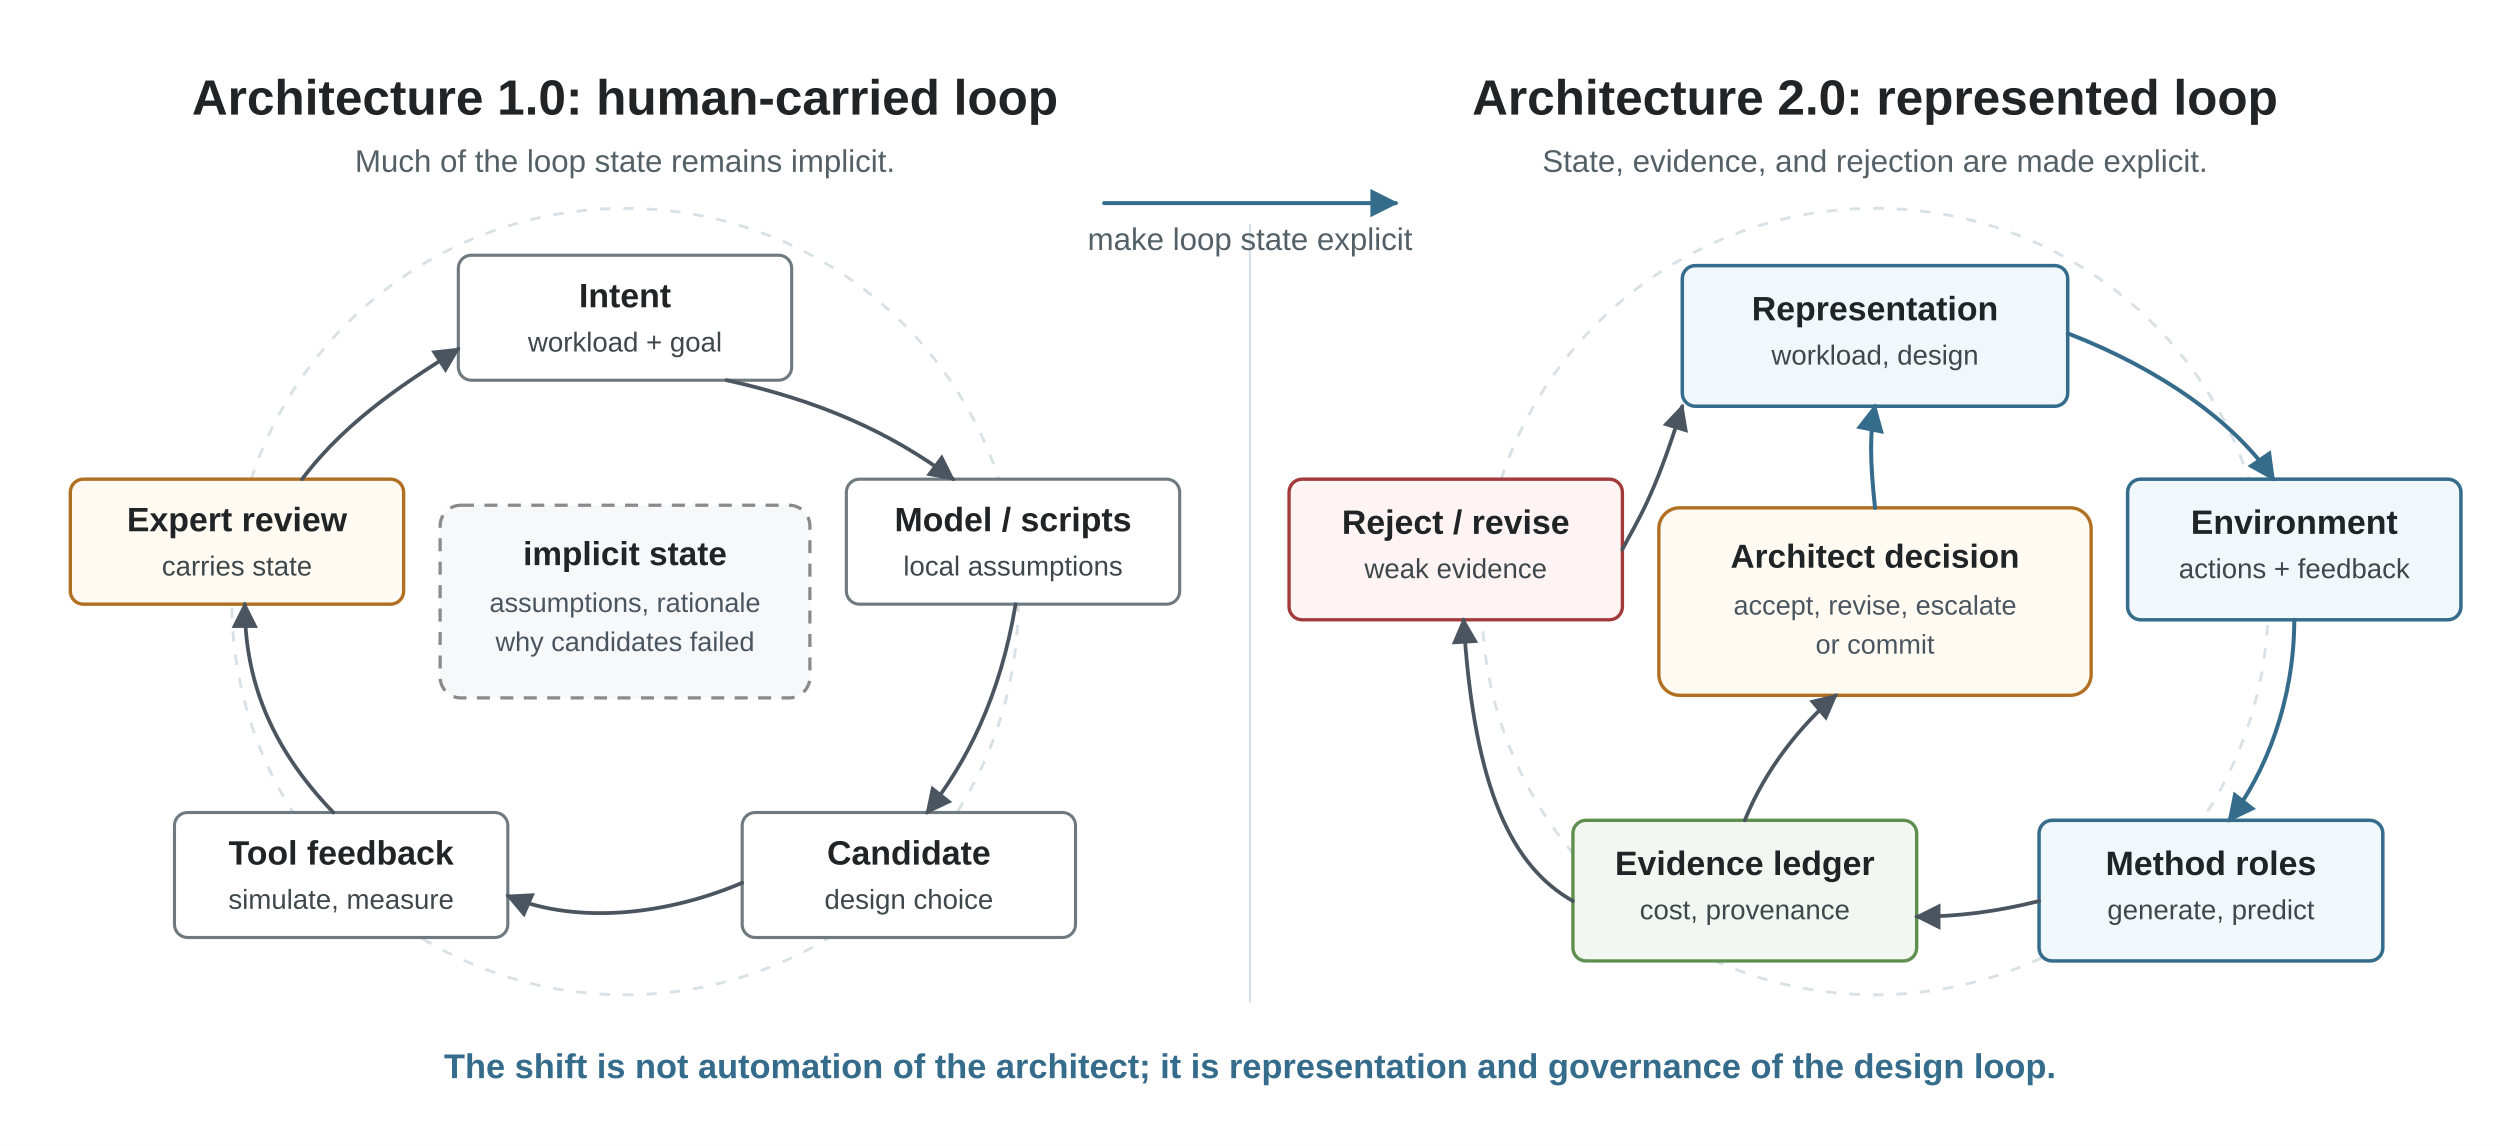
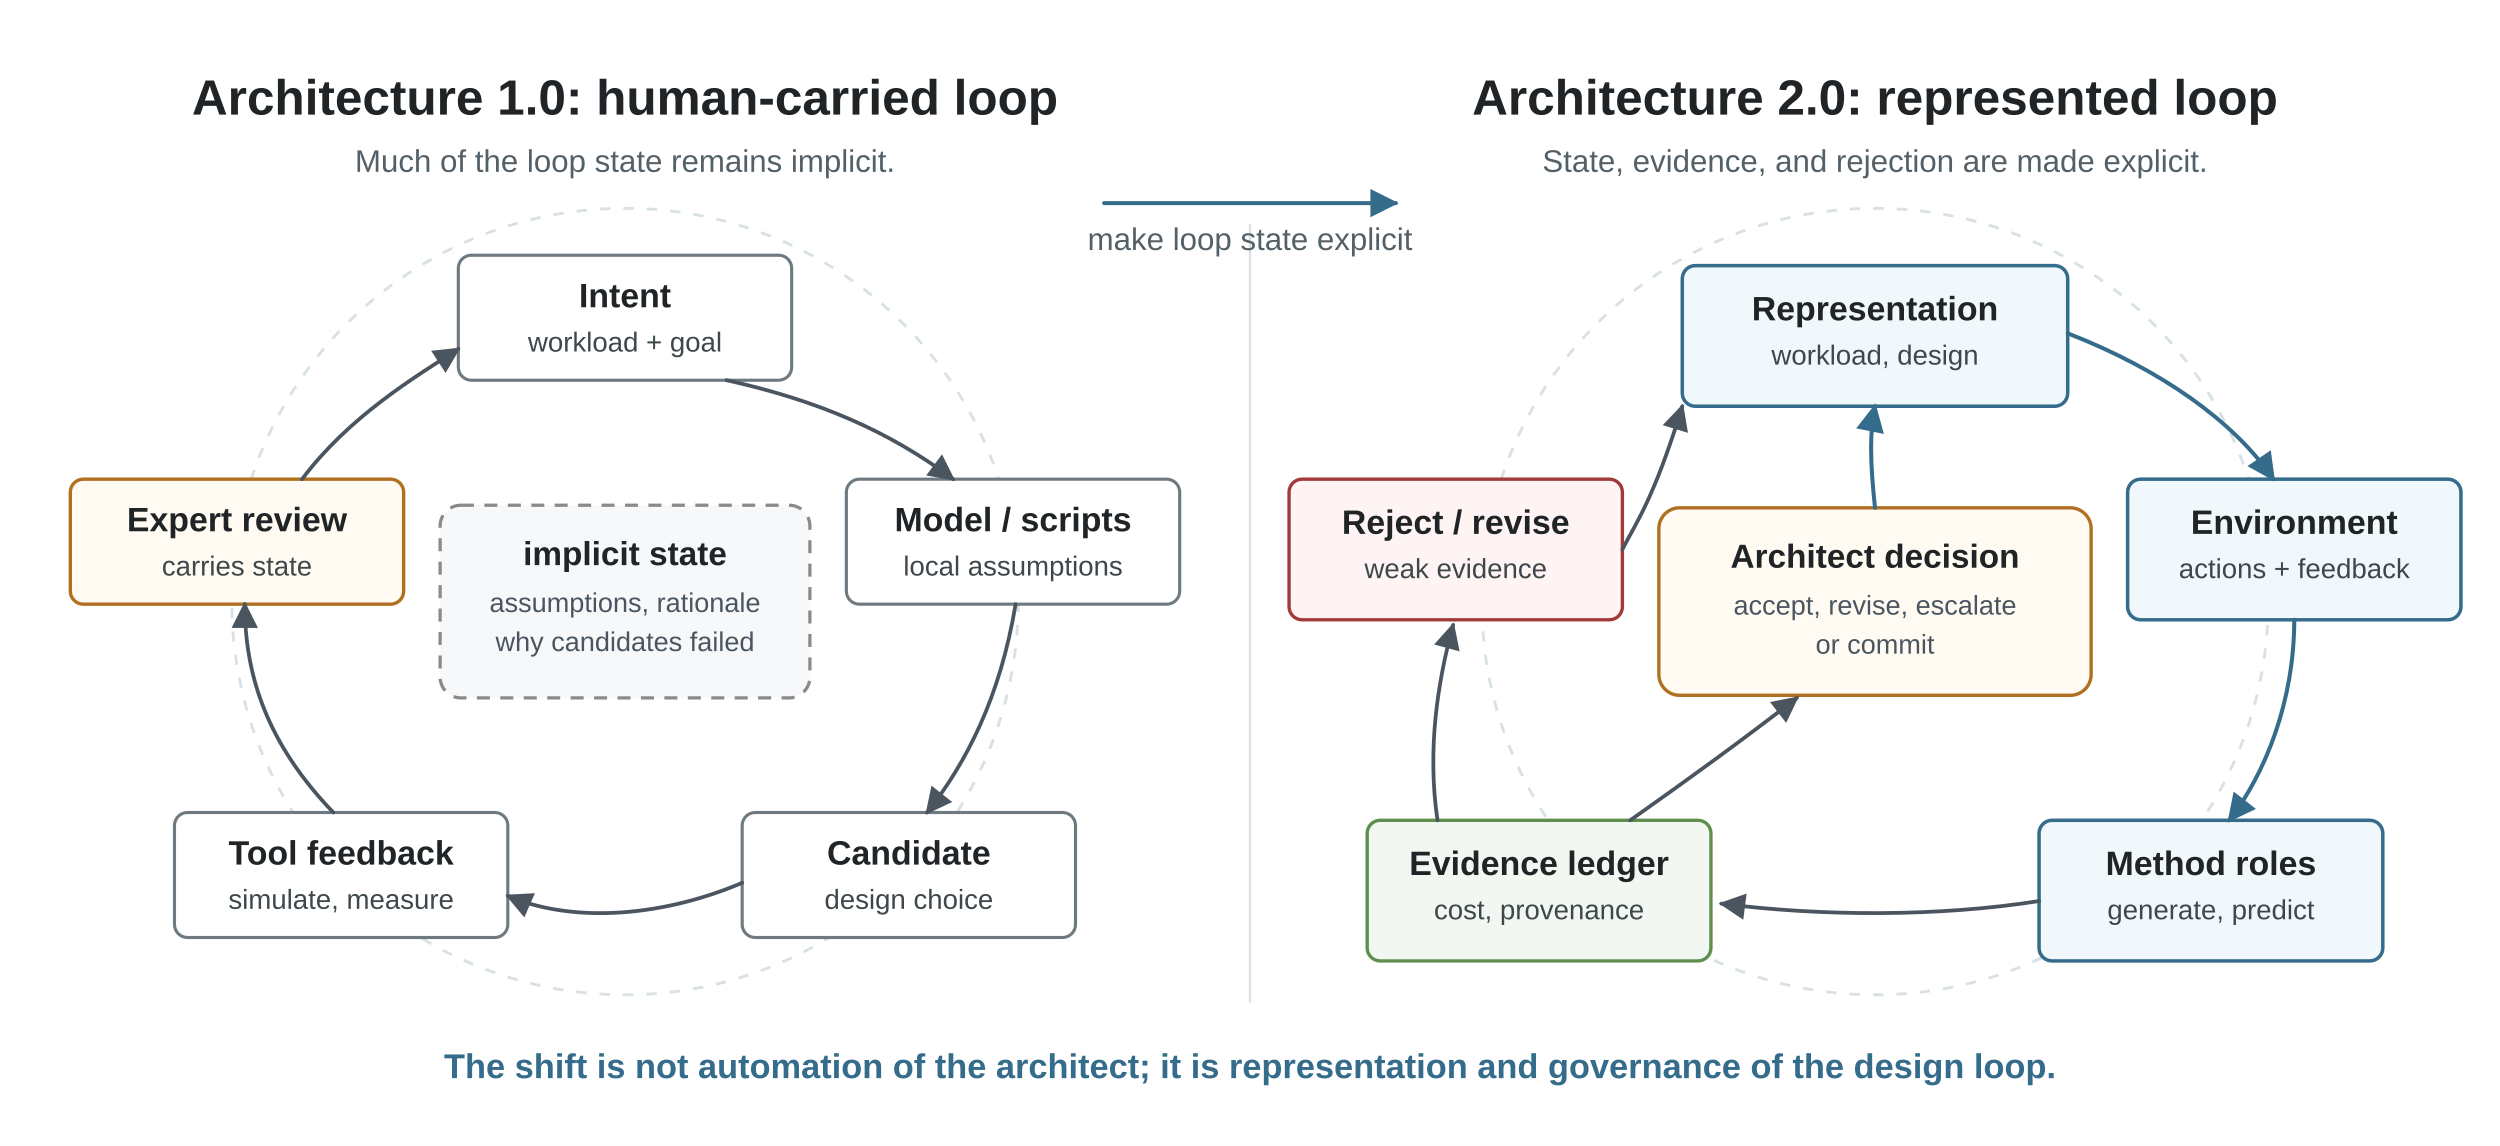
<svg xmlns="http://www.w3.org/2000/svg" viewBox="0 0 960 440" role="img">
  <defs>
    <marker id="arrow" viewBox="0 0 10 10" refX="9" refY="5" markerWidth="7" markerHeight="7" orient="auto">
      <path d="M 0 0 L 10 5 L 0 10 z" fill="#4A5560" />
    </marker>
    <marker id="arrow-blue" viewBox="0 0 10 10" refX="9" refY="5" markerWidth="7" markerHeight="7" orient="auto">
      <path d="M 0 0 L 10 5 L 0 10 z" fill="#356C8C" />
    </marker>
    <style>
      .font { font-family: Arial, Helvetica, sans-serif; }
      .title { font-size: 19px; font-weight: 700; fill: #202426; }
      .subtitle { font-size: 12px; fill: #536067; }
      .node-label { font-size: 13px; font-weight: 700; fill: #202426; }
      .node-body { font-size: 10.6px; fill: #3E474B; }
      .center-label { font-size: 12.8px; font-weight: 700; fill: #202426; }
      .center-body { font-size: 10.4px; fill: #4A5560; }
      .takeaway { font-size: 13.2px; font-weight: 700; fill: #356C8C; }
      .divider { stroke: #D8E1E5; stroke-width: 0.9; }
      .edge { stroke: #4A5560; stroke-width: 1.45; fill: none; stroke-linecap: round; stroke-linejoin: round; marker-end: url(#arrow); }
      .edge-blue { stroke: #356C8C; stroke-width: 1.55; fill: none; stroke-linecap: round; stroke-linejoin: round; marker-end: url(#arrow-blue); }
      .node { fill: #FFFFFF; stroke: #6E7A80; stroke-width: 1.2; }
      .state { fill: #F1F8FC; stroke: #356C8C; stroke-width: 1.35; }
      .evidence { fill: #F2F8F1; stroke: #5F8F4E; stroke-width: 1.3; }
      .human { fill: #FFFBF2; stroke: #B07021; stroke-width: 1.3; }
      .reject { fill: #FFF4F4; stroke: #A33A3A; stroke-width: 1.3; }
      .implicit { fill: #F7F8FA; stroke: #8A8A8A; stroke-width: 1.25; stroke-dasharray: 5 4; }
      .ghost-loop { stroke: #D8E1E5; stroke-width: 1.1; fill: none; stroke-dasharray: 4 5; }
    </style>
  </defs>
  <rect width="960" height="440" fill="#FFFFFF" />
  <g class="font">
    <text class="title" x="240" y="44" text-anchor="middle">Architecture 1.0: human-carried loop</text>
    <text class="subtitle" x="240" y="66" text-anchor="middle">Much of the loop state remains implicit.</text>
    <text class="title" x="720" y="44" text-anchor="middle">Architecture 2.0: represented loop</text>
    <text class="subtitle" x="720" y="66" text-anchor="middle">State, evidence, and rejection are made explicit.</text>
    <line class="divider" x1="480" y1="86" x2="480" y2="385" />
    <circle class="ghost-loop" cx="240" cy="231" r="151" />
    <rect class="node" x="176" y="98" width="128" height="48" rx="5" />
    <text class="node-label" x="240" y="118" text-anchor="middle">Intent</text>
    <text class="node-body" x="240" y="135" text-anchor="middle">workload + goal</text>
    <rect class="node" x="325" y="184" width="128" height="48" rx="5" />
    <text class="node-label" x="389" y="204" text-anchor="middle">Model / scripts</text>
    <text class="node-body" x="389" y="221" text-anchor="middle">local assumptions</text>
    <rect class="node" x="285" y="312" width="128" height="48" rx="5" />
    <text class="node-label" x="349" y="332" text-anchor="middle">Candidate</text>
    <text class="node-body" x="349" y="349" text-anchor="middle">design choice</text>
    <rect class="node" x="67" y="312" width="128" height="48" rx="5" />
    <text class="node-label" x="131" y="332" text-anchor="middle">Tool feedback</text>
    <text class="node-body" x="131" y="349" text-anchor="middle">simulate, measure</text>
    <rect class="human" x="27" y="184" width="128" height="48" rx="5" />
    <text class="node-label" x="91" y="204" text-anchor="middle">Expert review</text>
    <text class="node-body" x="91" y="221" text-anchor="middle">carries state</text>
    <rect class="implicit" x="169" y="194" width="142" height="74" rx="8" />
    <text class="center-label" x="240" y="217" text-anchor="middle">implicit state</text>
    <text class="center-body" x="240" y="235" text-anchor="middle">assumptions, rationale</text>
    <text class="center-body" x="240" y="250" text-anchor="middle">why candidates failed</text>
    <path class="edge" d="M 279 146 C 315 154 342 166 366 184" />
    <path class="edge" d="M 390 232 C 384 268 371 293 356 312" />
    <path class="edge" d="M 285 339 C 252 353 218 354 195 344" />
    <path class="edge" d="M 128 312 C 103 286 94 260 94 232" />
    <path class="edge" d="M 116 184 C 134 160 159 145 176 134" />
    <path class="edge-blue" d="M 424 78 L 536 78" />
    <text class="subtitle" x="480" y="96" text-anchor="middle">make loop state explicit</text>
    <circle class="ghost-loop" cx="720" cy="231" r="151" />
    <rect class="state" x="646" y="102" width="148" height="54" rx="5" />
    <text class="node-label" x="720" y="123" text-anchor="middle">Representation</text>
    <text class="node-body" x="720" y="140" text-anchor="middle">workload, design</text>
    <rect class="state" x="817" y="184" width="128" height="54" rx="5" />
    <text class="node-label" x="881" y="205" text-anchor="middle">Environment</text>
    <text class="node-body" x="881" y="222" text-anchor="middle">actions + feedback</text>
    <rect class="state" x="783" y="315" width="132" height="54" rx="5" />
    <text class="node-label" x="849" y="336" text-anchor="middle">Method roles</text>
    <text class="node-body" x="849" y="353" text-anchor="middle">generate, predict</text>
-     <rect class="evidence" x="604" y="315" width="132" height="54" rx="5" />
-     <text class="node-label" x="670" y="336" text-anchor="middle">Evidence ledger</text>
-     <text class="node-body" x="670" y="353" text-anchor="middle">cost, provenance</text>
+     <rect class="evidence" x="525" y="315" width="132" height="54" rx="5" />
+     <text class="node-label" x="591" y="336" text-anchor="middle">Evidence ledger</text>
+     <text class="node-body" x="591" y="353" text-anchor="middle">cost, provenance</text>
    <rect class="reject" x="495" y="184" width="128" height="54" rx="5" />
    <text class="node-label" x="559" y="205" text-anchor="middle">Reject / revise</text>
    <text class="node-body" x="559" y="222" text-anchor="middle">weak evidence</text>
    <rect class="human" x="637" y="195" width="166" height="72" rx="8" />
    <text class="center-label" x="720" y="218" text-anchor="middle">Architect decision</text>
    <text class="center-body" x="720" y="236" text-anchor="middle">accept, revise, escalate</text>
    <text class="center-body" x="720" y="251" text-anchor="middle">or commit</text>
    <path class="edge-blue" d="M 794 128 C 830 142 858 162 873 184" />
    <path class="edge-blue" d="M 881 238 C 881 269 870 297 856 315" />
-     <path class="edge" d="M 783 346 C 767 350 752 352 736 352" />
-     <path class="edge" d="M 604 346 C 581 333 566 304 562 238" />
+     <path class="edge" d="M 783 346 C 745 352 700 352 661 347" />
+     <path class="edge" d="M 552 315 C 548 288 552 262 558 240" />
    <path class="edge" d="M 623 211 C 628 201 635 192 646 156" />
-     <path class="edge" d="M 670 315 C 678 295 692 278 705 267" />
+     <path class="edge" d="M 626 315 C 650 298 668 285 690 268" />
    <path class="edge-blue" d="M 720 195 C 718 176 718 166 720 156" />
    <text class="takeaway" x="480" y="414" text-anchor="middle">The shift is not automation of the architect; it is representation and governance of the design loop.</text>
  </g>
</svg>
